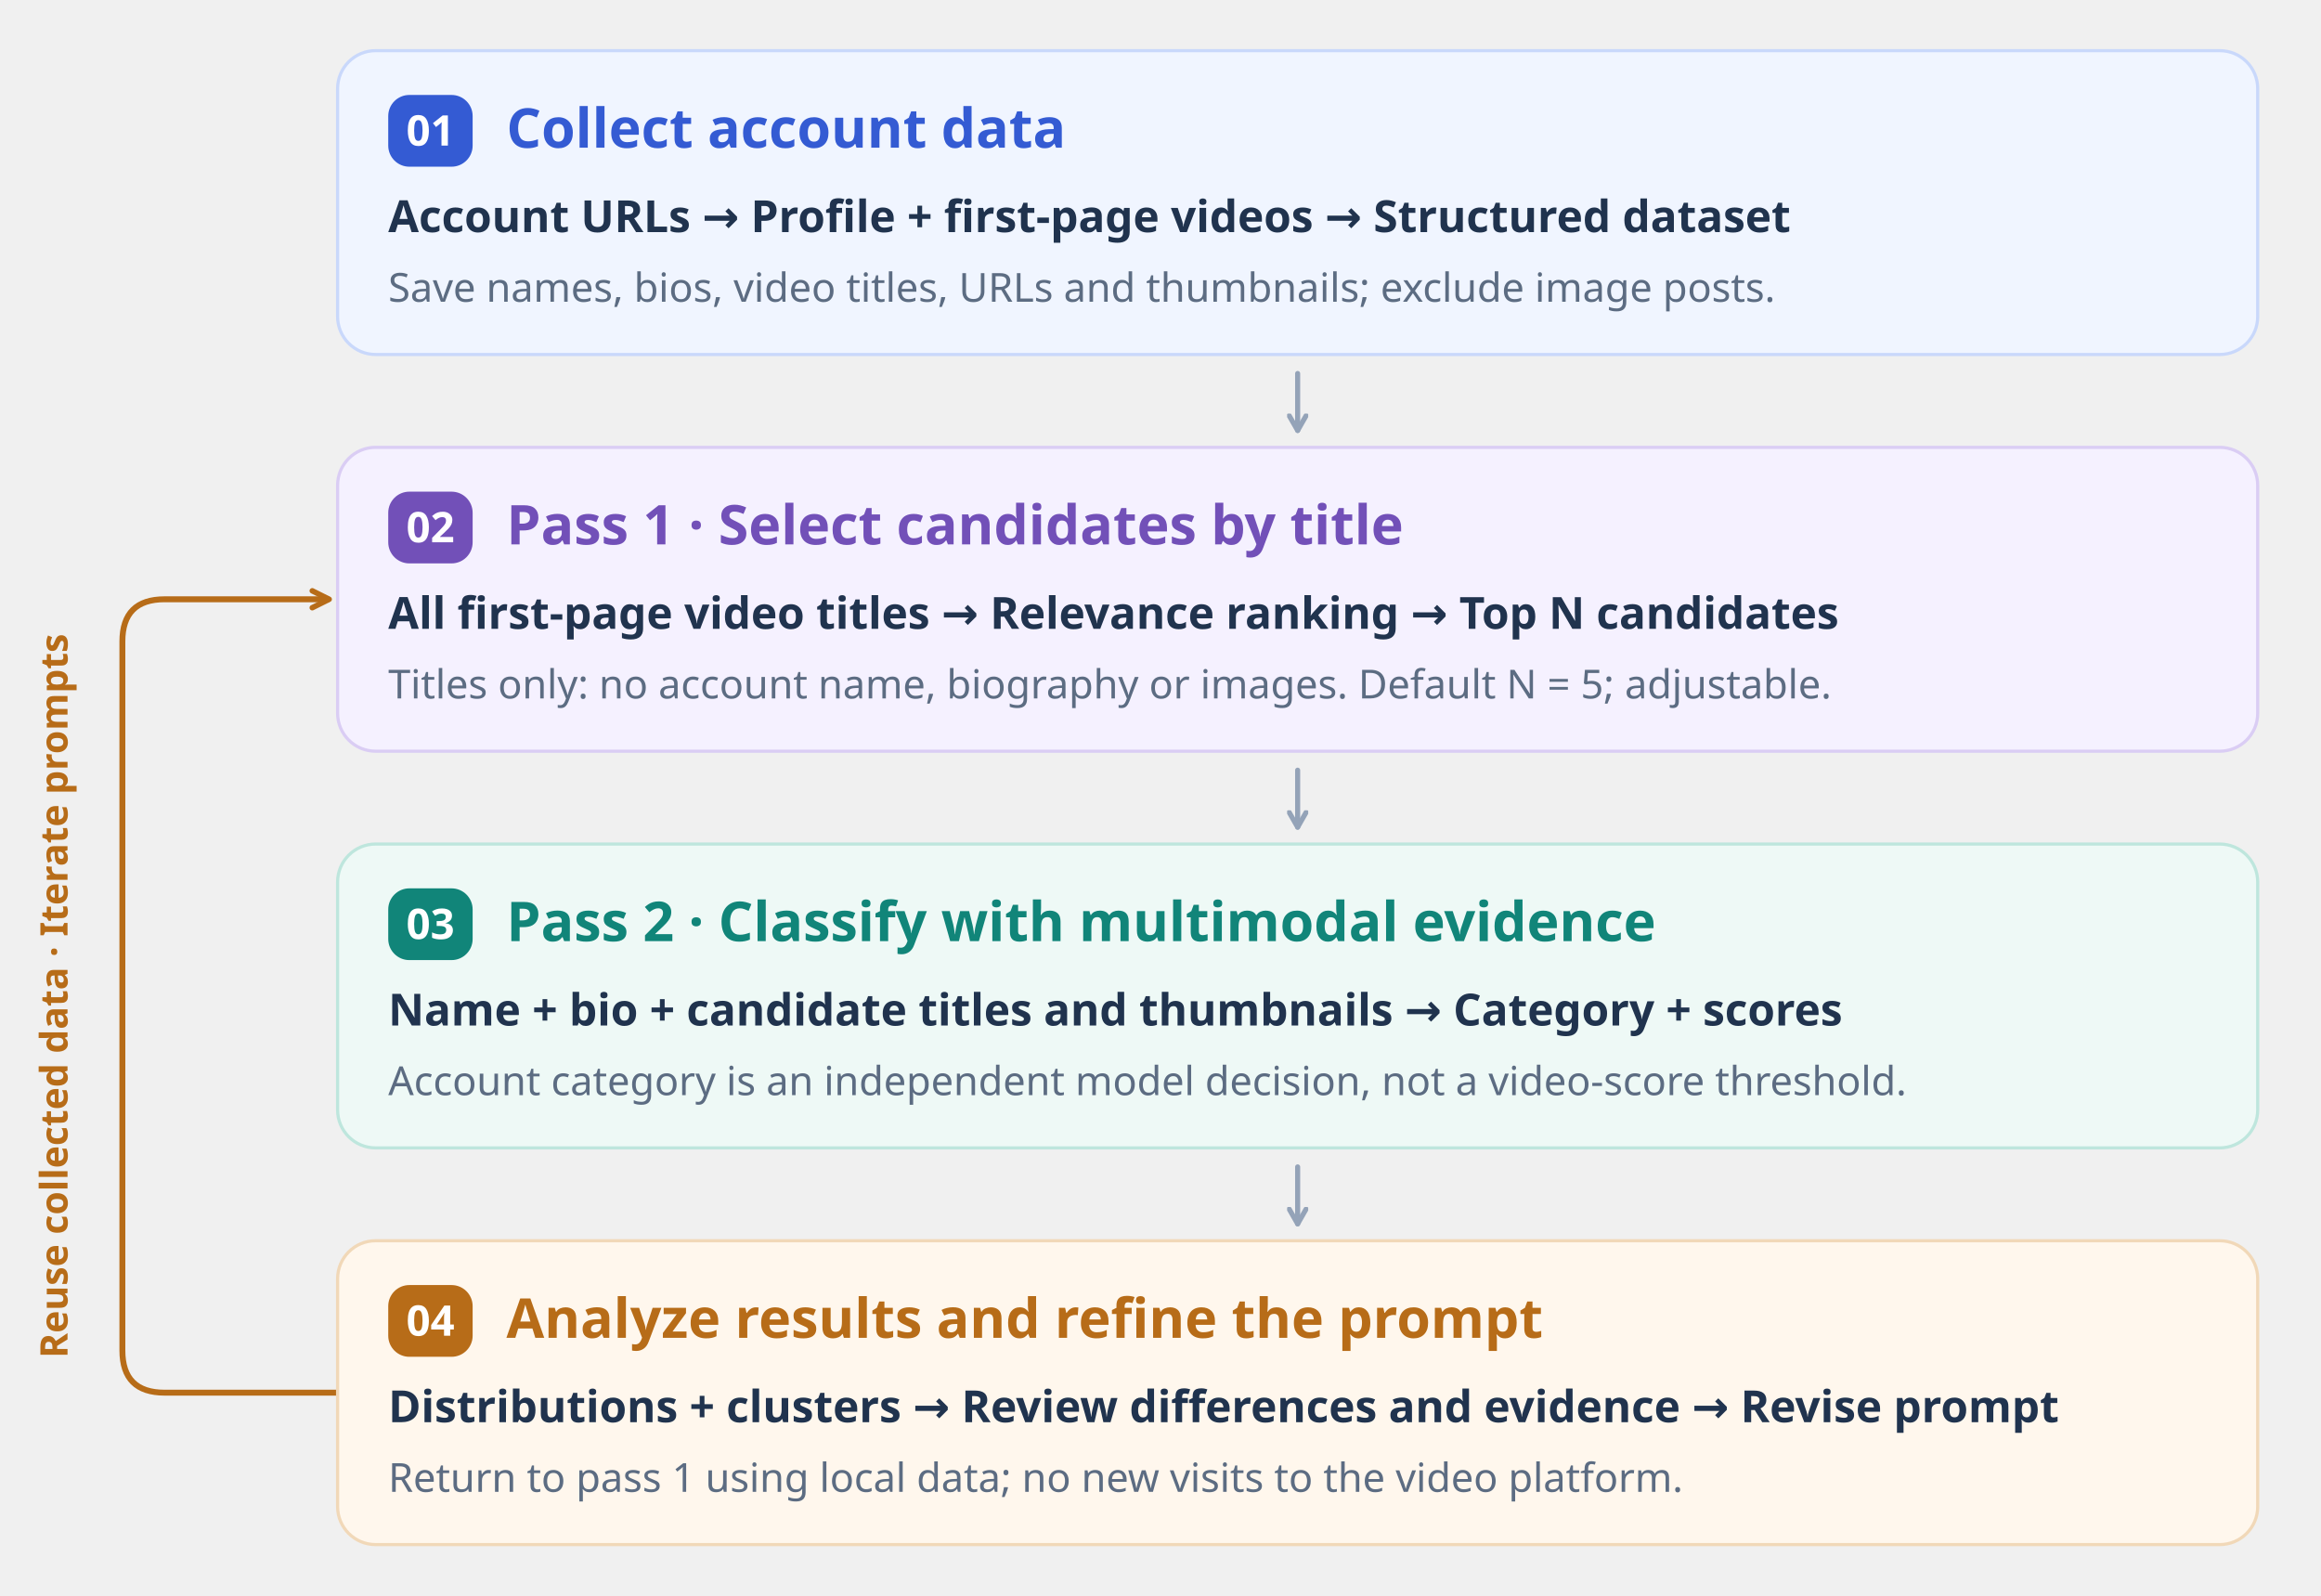
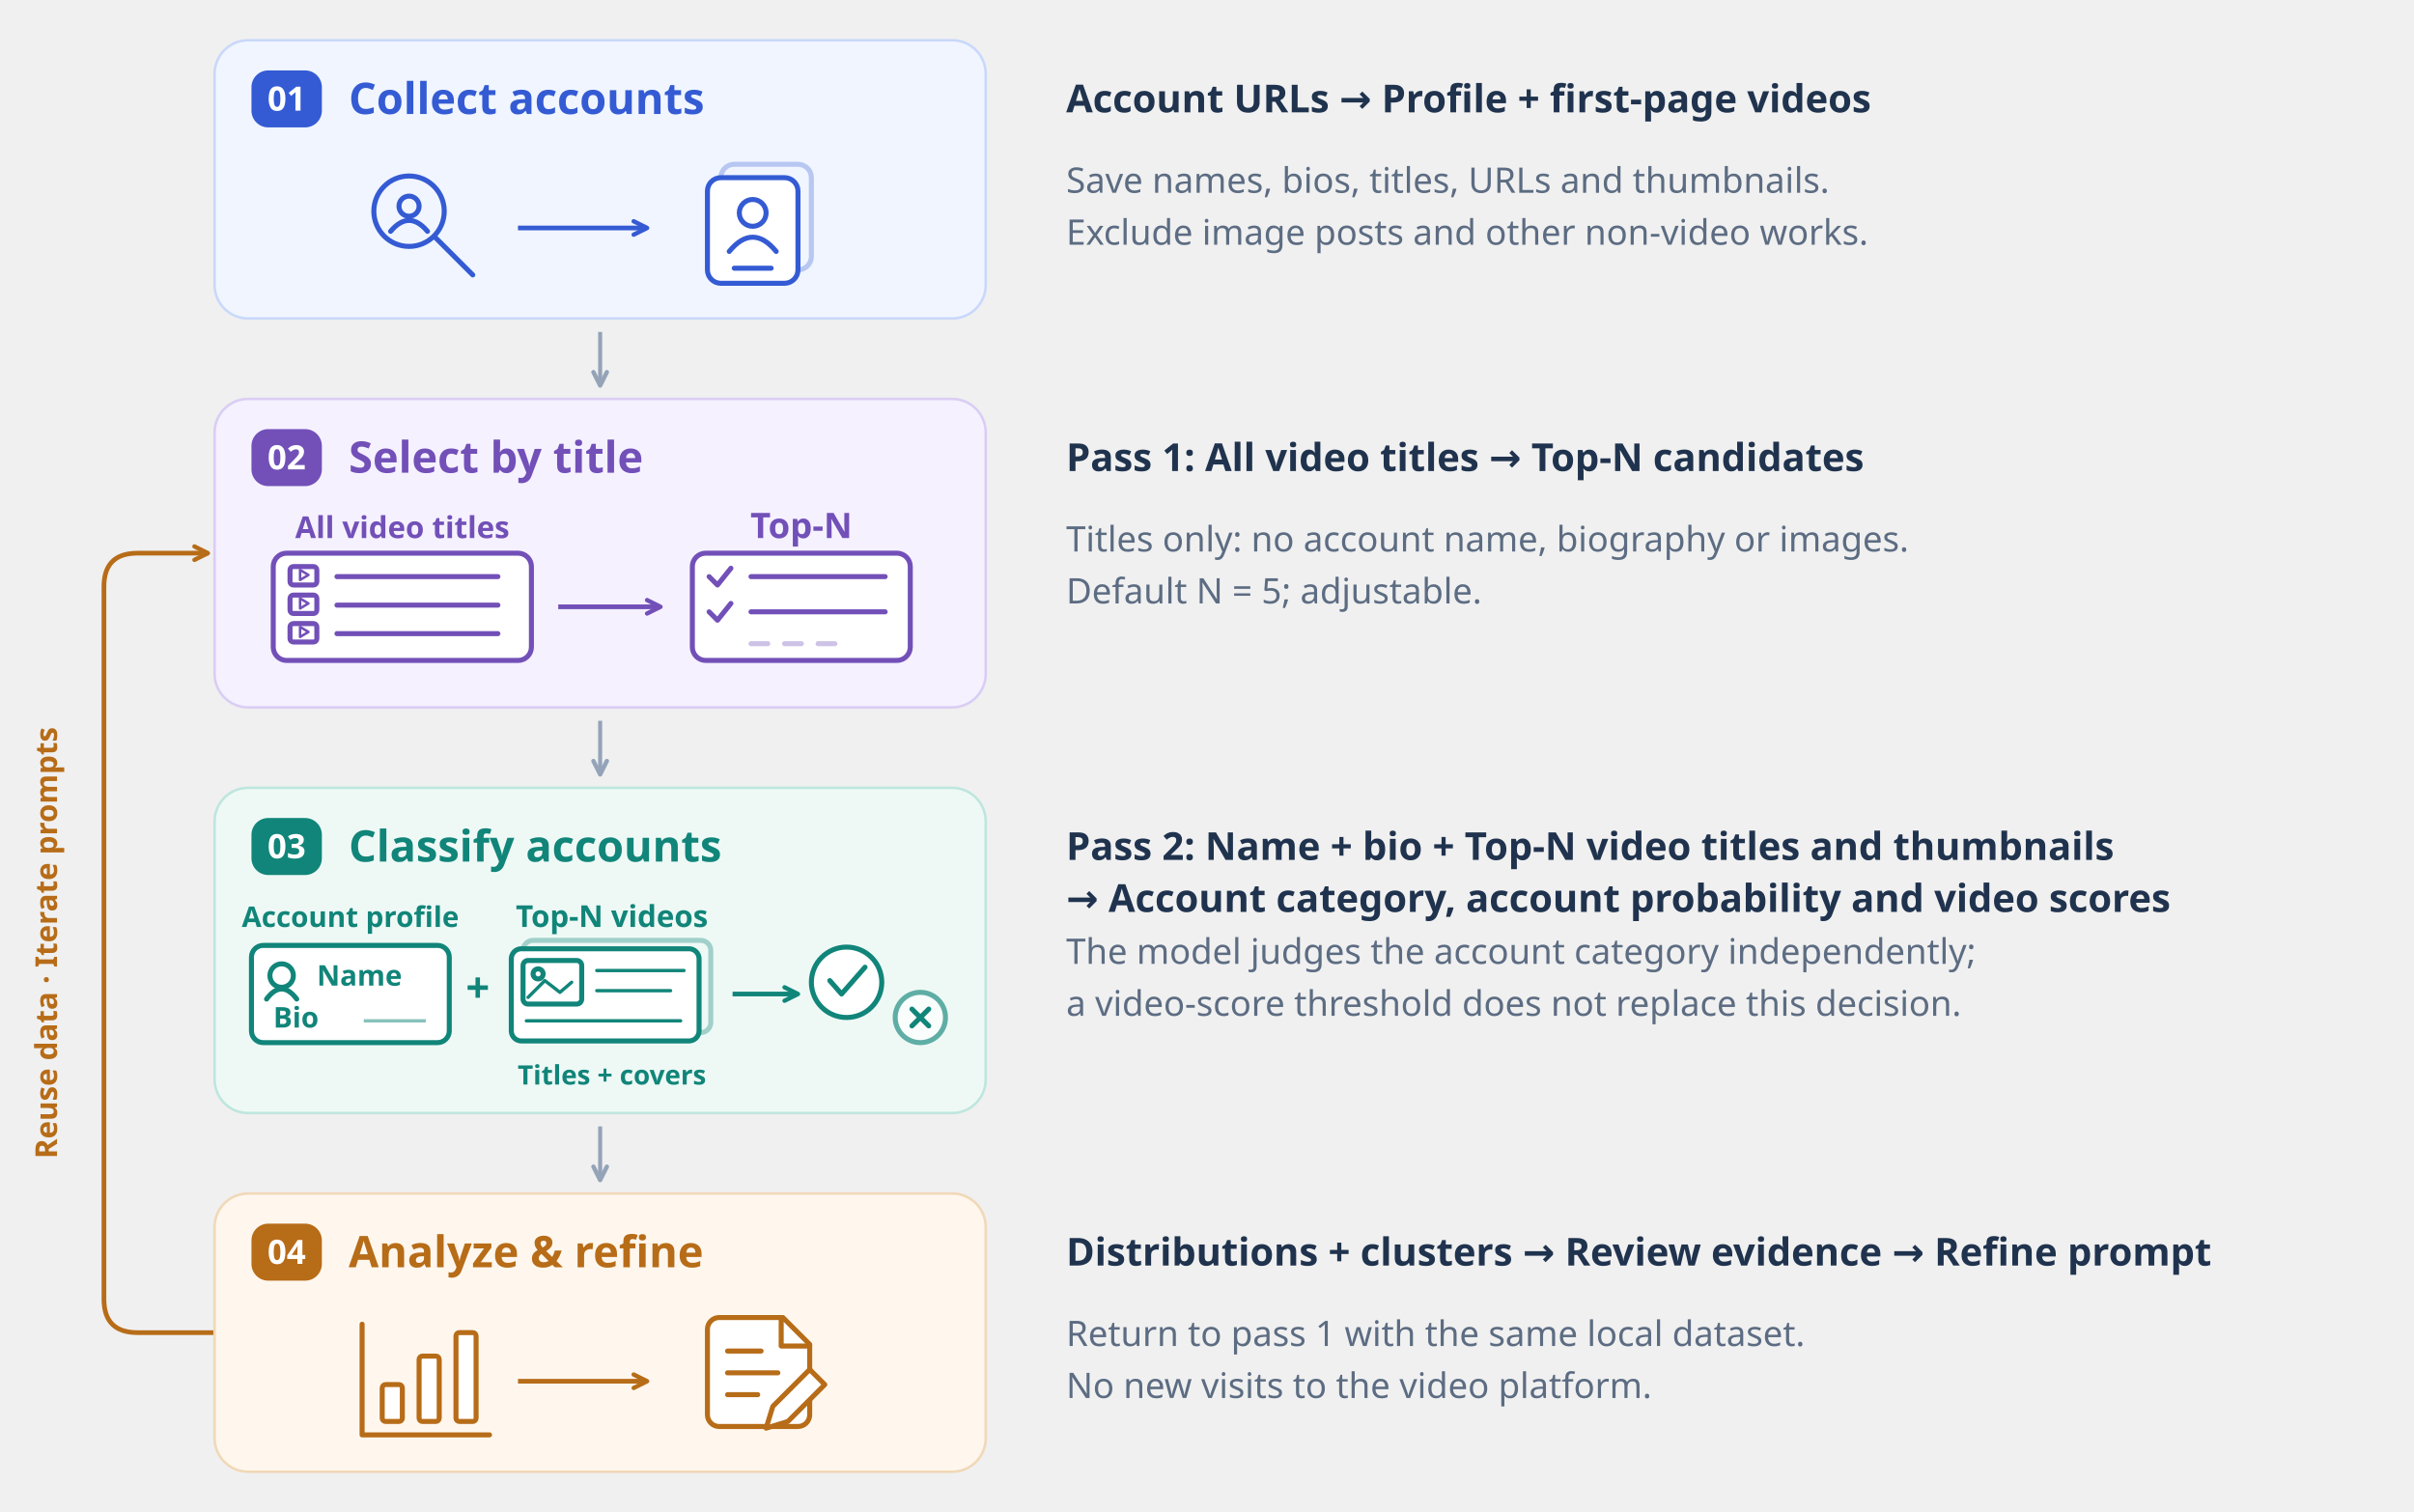
- <svg xmlns="http://www.w3.org/2000/svg" width="1100" height="756" viewBox="0 0 1100 756" role="img" aria-labelledby="title description">
+ <svg xmlns="http://www.w3.org/2000/svg" width="1440" height="902" viewBox="0 0 1440 902" role="img" aria-labelledby="title description">
  <defs>
-     <marker id="down" markerWidth="10" markerHeight="10" refX="8" refY="5" orient="auto" markerUnits="userSpaceOnUse">
-       <path d="M1 1 8 5 1 9" fill="none" stroke="#94a3b8" stroke-width="2.4" stroke-linecap="round" stroke-linejoin="round" />
+     <marker id="down" markerWidth="12" markerHeight="12" refX="10" refY="6" orient="auto" markerUnits="userSpaceOnUse">
+       <path d="M2 2 10 6 2 10" fill="none" stroke="#94a3b8" stroke-width="2.6" stroke-linecap="round" stroke-linejoin="round" />
    </marker>
    <marker id="back" markerWidth="12" markerHeight="12" refX="10" refY="6" orient="auto" markerUnits="userSpaceOnUse">
      <path d="M2 2 10 6 2 10" fill="none" stroke="#b76c18" stroke-width="2.6" stroke-linecap="round" stroke-linejoin="round" />
    </marker>
+     <marker id="flow-0" markerWidth="12" markerHeight="12" refX="10" refY="6" orient="auto" markerUnits="userSpaceOnUse">
+       <path d="M2 2 10 6 2 10" fill="none" stroke="#345bd3" stroke-width="2.6" stroke-linecap="round" stroke-linejoin="round" />
+     </marker>
+     <marker id="flow-1" markerWidth="12" markerHeight="12" refX="10" refY="6" orient="auto" markerUnits="userSpaceOnUse">
+       <path d="M2 2 10 6 2 10" fill="none" stroke="#7250b8" stroke-width="2.6" stroke-linecap="round" stroke-linejoin="round" />
+     </marker>
+     <marker id="flow-2" markerWidth="12" markerHeight="12" refX="10" refY="6" orient="auto" markerUnits="userSpaceOnUse">
+       <path d="M2 2 10 6 2 10" fill="none" stroke="#118579" stroke-width="2.6" stroke-linecap="round" stroke-linejoin="round" />
+     </marker>
+     <marker id="flow-3" markerWidth="12" markerHeight="12" refX="10" refY="6" orient="auto" markerUnits="userSpaceOnUse">
+       <path d="M2 2 10 6 2 10" fill="none" stroke="#b76c18" stroke-width="2.6" stroke-linecap="round" stroke-linejoin="round" />
+     </marker>
  </defs>
  <g font-family="Segoe UI, Microsoft YaHei, sans-serif">
-     <path d="M160 660 H78 Q58 660 58 640 V304 Q58 284 78 284 H156" fill="none" stroke="#b76c18" stroke-width="2.8" marker-end="url(#back)" />
-     <text x="32" y="472" text-anchor="middle" transform="rotate(-90 32 472)" font-size="18" font-weight="600" fill="#b76c18">Reuse collected data · Iterate prompts</text>
-     <g>
-       <rect x="160" y="24" width="910" height="144" rx="18" fill="#f0f5ff" stroke="#c9d8fb" stroke-width="1.5" />
-       <rect x="184" y="45" width="40" height="34" rx="10" fill="#345bd3" />
-       <text x="204" y="69" text-anchor="middle" font-size="20" font-weight="700" fill="#fff">01</text>
-       <text x="240" y="70" font-size="26" font-weight="700" fill="#345bd3">Collect account data</text>
-       <text x="184" y="110" font-size="21" font-weight="600" fill="#20334e">Account URLs → Profile + first-page videos → Structured dataset</text>
-       <text x="184" y="143" font-size="19" fill="#5c6c82">Save names, bios, video titles, URLs and thumbnails; exclude image posts.</text>
+     <path d="M128 795.0H82Q62 795.0 62 775.0V350.0Q62 330.0 82 330.0H124" fill="none" stroke="#b76c18" stroke-width="2.8" marker-end="url(#back)" />
+     <text x="34" y="562.5" font-size="18" fill="#b76c18" transform="rotate(-90 34 562.5)" font-weight="600" text-anchor="middle">Reuse data · Iterate prompts</text>
+     <g class="method-step" data-step="1" transform="translate(128 24)">
+       <rect width="460" height="166" rx="20" fill="#f0f5ff" stroke="#c9d8fb" stroke-width="1.5" />
+       <rect x="22" y="18" width="42" height="34" rx="10" fill="#345bd3" />
+       <text x="43" y="42" font-size="20" fill="#fff" font-weight="700" text-anchor="middle">01</text>
+       <text x="80" y="44" font-size="26" fill="#345bd3" font-weight="700">Collect accounts</text>
+       <g class="pictograms" transform="translate(0 0)">
+         <g transform="translate(88 78)" fill="none" stroke="#345bd3" stroke-width="3" stroke-linecap="round" stroke-linejoin="round">
+           <circle cx="28" cy="24" r="21" />
+           <path d="m44 40 22 22" />
+           <circle cx="28" cy="21" r="6" />
+           <path d="M17 36q11-13 22 0" />
+         </g>
+         <path d="M181 112h77" fill="none" stroke="#345bd3" stroke-width="2.8" marker-end="url(#flow-0)" />
+         <g transform="translate(294 74)" fill="none" stroke="#345bd3" stroke-width="3" stroke-linecap="round" stroke-linejoin="round">
+           <rect x="8" y="0" width="54" height="63" rx="8" opacity=".3" />
+           <rect x="0" y="8" width="54" height="63" rx="8" fill="#fff" />
+           <circle cx="27" cy="29" r="8" />
+           <path d="M13 52q14-17 28 0M16 62h22" />
+         </g>
+       </g>
    </g>
-     <path d="M615 177 V204" fill="none" stroke="#94a3b8" stroke-width="2.4" stroke-linecap="round" marker-end="url(#down)" />
-     <g>
-       <rect x="160" y="212" width="910" height="144" rx="18" fill="#f5f1ff" stroke="#dacdf4" stroke-width="1.5" />
-       <rect x="184" y="233" width="40" height="34" rx="10" fill="#7250b8" />
-       <text x="204" y="257" text-anchor="middle" font-size="20" font-weight="700" fill="#fff">02</text>
-       <text x="240" y="258" font-size="26" font-weight="700" fill="#7250b8">Pass 1 · Select candidates by title</text>
-       <text x="184" y="298" font-size="21" font-weight="600" fill="#20334e">All first-page video titles → Relevance ranking → Top N candidates</text>
-       <text x="184" y="331" font-size="19" fill="#5c6c82">Titles only: no account name, biography or images. Default N = 5; adjustable.</text>
+     <g class="explanation" data-step="1" transform="translate(636 24)">
+       <text x="0" y="43" font-size="23" fill="#20334e" font-weight="600">Account URLs → Profile + first-page videos</text>
+       <text x="0" y="91" font-size="21" fill="#5c6c82">Save names, bios, titles, URLs and thumbnails.</text>
+       <text x="0" y="122" font-size="21" fill="#5c6c82">Exclude image posts and other non-video works.</text>
    </g>
-     <path d="M615 365 V392" fill="none" stroke="#94a3b8" stroke-width="2.4" stroke-linecap="round" marker-end="url(#down)" />
-     <g>
-       <rect x="160" y="400" width="910" height="144" rx="18" fill="#eef9f6" stroke="#bee6dd" stroke-width="1.5" />
-       <rect x="184" y="421" width="40" height="34" rx="10" fill="#118579" />
-       <text x="204" y="445" text-anchor="middle" font-size="20" font-weight="700" fill="#fff">03</text>
-       <text x="240" y="446" font-size="26" font-weight="700" fill="#118579">Pass 2 · Classify with multimodal evidence</text>
-       <text x="184" y="486" font-size="21" font-weight="600" fill="#20334e">Name + bio + candidate titles and thumbnails → Category + scores</text>
-       <text x="184" y="519" font-size="19" fill="#5c6c82">Account category is an independent model decision, not a video-score threshold.</text>
+     <path d="M358.0 198V230" fill="none" stroke="#94a3b8" stroke-width="2.4" marker-end="url(#down)" />
+     <g class="method-step" data-step="2" transform="translate(128 238)">
+       <rect width="460" height="184" rx="20" fill="#f5f1ff" stroke="#dacdf4" stroke-width="1.5" />
+       <rect x="22" y="18" width="42" height="34" rx="10" fill="#7250b8" />
+       <text x="43" y="42" font-size="20" fill="#fff" font-weight="700" text-anchor="middle">02</text>
+       <text x="80" y="44" font-size="26" fill="#7250b8" font-weight="700">Select by title</text>
+       <g class="pictograms" transform="translate(0 4)">
+         <text x="112" y="79" font-size="18" fill="#7250b8" font-weight="600" text-anchor="middle">All video titles</text>
+         <text x="350" y="79" font-size="21" fill="#7250b8" font-weight="700" text-anchor="middle">Top-N</text>
+         <g transform="translate(35 88)" fill="none" stroke="#7250b8" stroke-width="3" stroke-linecap="round" stroke-linejoin="round">
+           <rect width="154" height="64" rx="8" fill="#fff" />
+           <rect x="10" y="8" width="16" height="11" rx="2" />
+           <path d="m16 10 5 3-5 3Z" stroke-width="1.5" />
+           <path d="M38 14h96" />
+           <rect x="10" y="25" width="16" height="11" rx="2" />
+           <path d="m16 27 5 3-5 3Z" stroke-width="1.5" />
+           <path d="M38 31h96" />
+           <rect x="10" y="42" width="16" height="11" rx="2" />
+           <path d="m16 44 5 3-5 3Z" stroke-width="1.5" />
+           <path d="M38 48h96" />
+         </g>
+         <g transform="translate(285 88)" fill="none" stroke="#7250b8" stroke-width="3" stroke-linecap="round" stroke-linejoin="round">
+           <rect width="130" height="64" rx="8" fill="#fff" />
+           <path d="m10 14 5 5 8-10M35 14h80" />
+           <path d="m10 35 5 5 8-10M35 35h80" />
+           <path d="M35 54h10m10 0h10m10 0h10" opacity=".35" />
+         </g>
+         <path d="M205 120h61" fill="none" stroke="#7250b8" stroke-width="2.8" marker-end="url(#flow-1)" />
+       </g>
    </g>
-     <path d="M615 553 V580" fill="none" stroke="#94a3b8" stroke-width="2.4" stroke-linecap="round" marker-end="url(#down)" />
-     <g>
-       <rect x="160" y="588" width="910" height="144" rx="18" fill="#fff7ed" stroke="#f1d8b8" stroke-width="1.5" />
-       <rect x="184" y="609" width="40" height="34" rx="10" fill="#b76c18" />
-       <text x="204" y="633" text-anchor="middle" font-size="20" font-weight="700" fill="#fff">04</text>
-       <text x="240" y="634" font-size="26" font-weight="700" fill="#b76c18">Analyze results and refine the prompt</text>
-       <text x="184" y="674" font-size="21" font-weight="600" fill="#20334e">Distributions + clusters → Review differences and evidence → Revise prompt</text>
-       <text x="184" y="707" font-size="19" fill="#5c6c82">Return to pass 1 using local data; no new visits to the video platform.</text>
+     <g class="explanation" data-step="2" transform="translate(636 238)">
+       <text x="0" y="43" font-size="23" fill="#20334e" font-weight="600">Pass 1: All video titles → Top-N candidates</text>
+       <text x="0" y="91" font-size="21" fill="#5c6c82">Titles only: no account name, biography or images.</text>
+       <text x="0" y="122" font-size="21" fill="#5c6c82">Default N = 5; adjustable.</text>
+     </g>
+     <path d="M358.0 430V462" fill="none" stroke="#94a3b8" stroke-width="2.4" marker-end="url(#down)" />
+     <g class="method-step" data-step="3" transform="translate(128 470)">
+       <rect width="460" height="194" rx="20" fill="#eef9f6" stroke="#bee6dd" stroke-width="1.5" />
+       <rect x="22" y="18" width="42" height="34" rx="10" fill="#118579" />
+       <text x="43" y="42" font-size="20" fill="#fff" font-weight="700" text-anchor="middle">03</text>
+       <text x="80" y="44" font-size="26" fill="#118579" font-weight="700">Classify accounts</text>
+       <g class="pictograms" transform="translate(0 4)">
+         <text x="81" y="79" font-size="17" fill="#118579" font-weight="600" text-anchor="middle">Account profile</text>
+         <text x="237" y="79" font-size="18" fill="#118579" font-weight="700" text-anchor="middle">Top-N videos</text>
+         <g transform="translate(22 90)" fill="none" stroke="#118579" stroke-width="3" stroke-linecap="round" stroke-linejoin="round">
+           <rect width="118" height="58" rx="7" fill="#fff" />
+           <circle cx="18" cy="18" r="7" />
+           <path d="M9 32q9-12 18 0" />
+         </g>
+         <text x="61" y="114" font-size="17" fill="#118579" font-weight="600">Name</text>
+         <text x="35" y="139" font-size="17" fill="#118579" font-weight="600">Bio</text>
+         <path d="M89 135h37" stroke="#118579" stroke-width="2" opacity=".5" />
+         <text x="157" y="124" font-size="25" fill="#118579" font-weight="600" text-anchor="middle">+</text>
+         <g transform="translate(177 92)" fill="none" stroke="#118579" stroke-width="3" stroke-linecap="round" stroke-linejoin="round">
+           <rect x="7" y="-5" width="112" height="55" rx="6" opacity=".35" />
+           <rect width="112" height="55" rx="6" fill="#fff" />
+           <rect x="7" y="7" width="35" height="26" rx="3" />
+           <circle cx="16" cy="15" r="3" />
+           <path d="m10 29 10-10 9 7 7-6M51 13h52M51 25h44M9 43h92" stroke-width="2" />
+         </g>
+         <text x="237" y="173" font-size="16" fill="#118579" font-weight="600" text-anchor="middle">Titles + covers</text>
+         <path d="M309 119h39" fill="none" stroke="#118579" stroke-width="2.8" marker-end="url(#flow-2)" />
+         <g transform="translate(356 80)" fill="none" stroke="#118579" stroke-width="3" stroke-linecap="round" stroke-linejoin="round">
+           <circle cx="21" cy="32" r="21" fill="#fff" />
+           <path d="m11 31 7 8 14-16" />
+           <circle cx="65" cy="53" r="15" fill="#fff" opacity=".65" />
+           <path d="m60 48 10 10m0-10-10 10" />
+         </g>
+       </g>
+     </g>
+     <g class="explanation" data-step="3" transform="translate(636 470)">
+       <text x="0" y="43" font-size="23" fill="#20334e" font-weight="600">Pass 2: Name + bio + Top-N video titles and thumbnails</text>
+       <text x="0" y="74" font-size="23" fill="#20334e" font-weight="600">→ Account category, account probability and video scores</text>
+       <text x="0" y="105" font-size="21" fill="#5c6c82">The model judges the account category independently;</text>
+       <text x="0" y="136" font-size="21" fill="#5c6c82">a video-score threshold does not replace this decision.</text>
+     </g>
+     <path d="M358.0 672V704" fill="none" stroke="#94a3b8" stroke-width="2.4" marker-end="url(#down)" />
+     <g class="method-step" data-step="4" transform="translate(128 712)">
+       <rect width="460" height="166" rx="20" fill="#fff7ed" stroke="#f1d8b8" stroke-width="1.5" />
+       <rect x="22" y="18" width="42" height="34" rx="10" fill="#b76c18" />
+       <text x="43" y="42" font-size="20" fill="#fff" font-weight="700" text-anchor="middle">04</text>
+       <text x="80" y="44" font-size="26" fill="#b76c18" font-weight="700">Analyze &amp; refine</text>
+       <g class="pictograms" transform="translate(0 0)">
+         <g transform="translate(88 78)" fill="none" stroke="#b76c18" stroke-width="3" stroke-linecap="round" stroke-linejoin="round">
+           <path d="M0 0v66h76" />
+           <rect x="12" y="36" width="12" height="22" rx="2" fill="#fff" />
+           <rect x="34" y="19" width="12" height="39" rx="2" fill="#fff" />
+           <rect x="56" y="5" width="12" height="53" rx="2" fill="#fff" />
+         </g>
+         <path d="M181 112h77" fill="none" stroke="#b76c18" stroke-width="2.8" marker-end="url(#flow-3)" />
+         <g transform="translate(294 74)" fill="none" stroke="#b76c18" stroke-width="3" stroke-linecap="round" stroke-linejoin="round">
+           <path d="M45 0H7a7 7 0 0 0-7 7v51a7 7 0 0 0 7 7h47a7 7 0 0 0 7-7V16Z" fill="#fff" />
+           <path d="M44 0v17h17M12 20h20M12 33h30M12 46h18" />
+           <path d="m39 53 22-22 9 9-22 22-13 4Z" fill="#fff" />
+         </g>
+       </g>
+     </g>
+     <g class="explanation" data-step="4" transform="translate(636 712)">
+       <text x="0" y="43" font-size="23" fill="#20334e" font-weight="600">Distributions + clusters → Review evidence → Refine prompt</text>
+       <text x="0" y="91" font-size="21" fill="#5c6c82">Return to pass 1 with the same local dataset.</text>
+       <text x="0" y="122" font-size="21" fill="#5c6c82">No new visits to the video platform.</text>
    </g>
  </g>
</svg>
